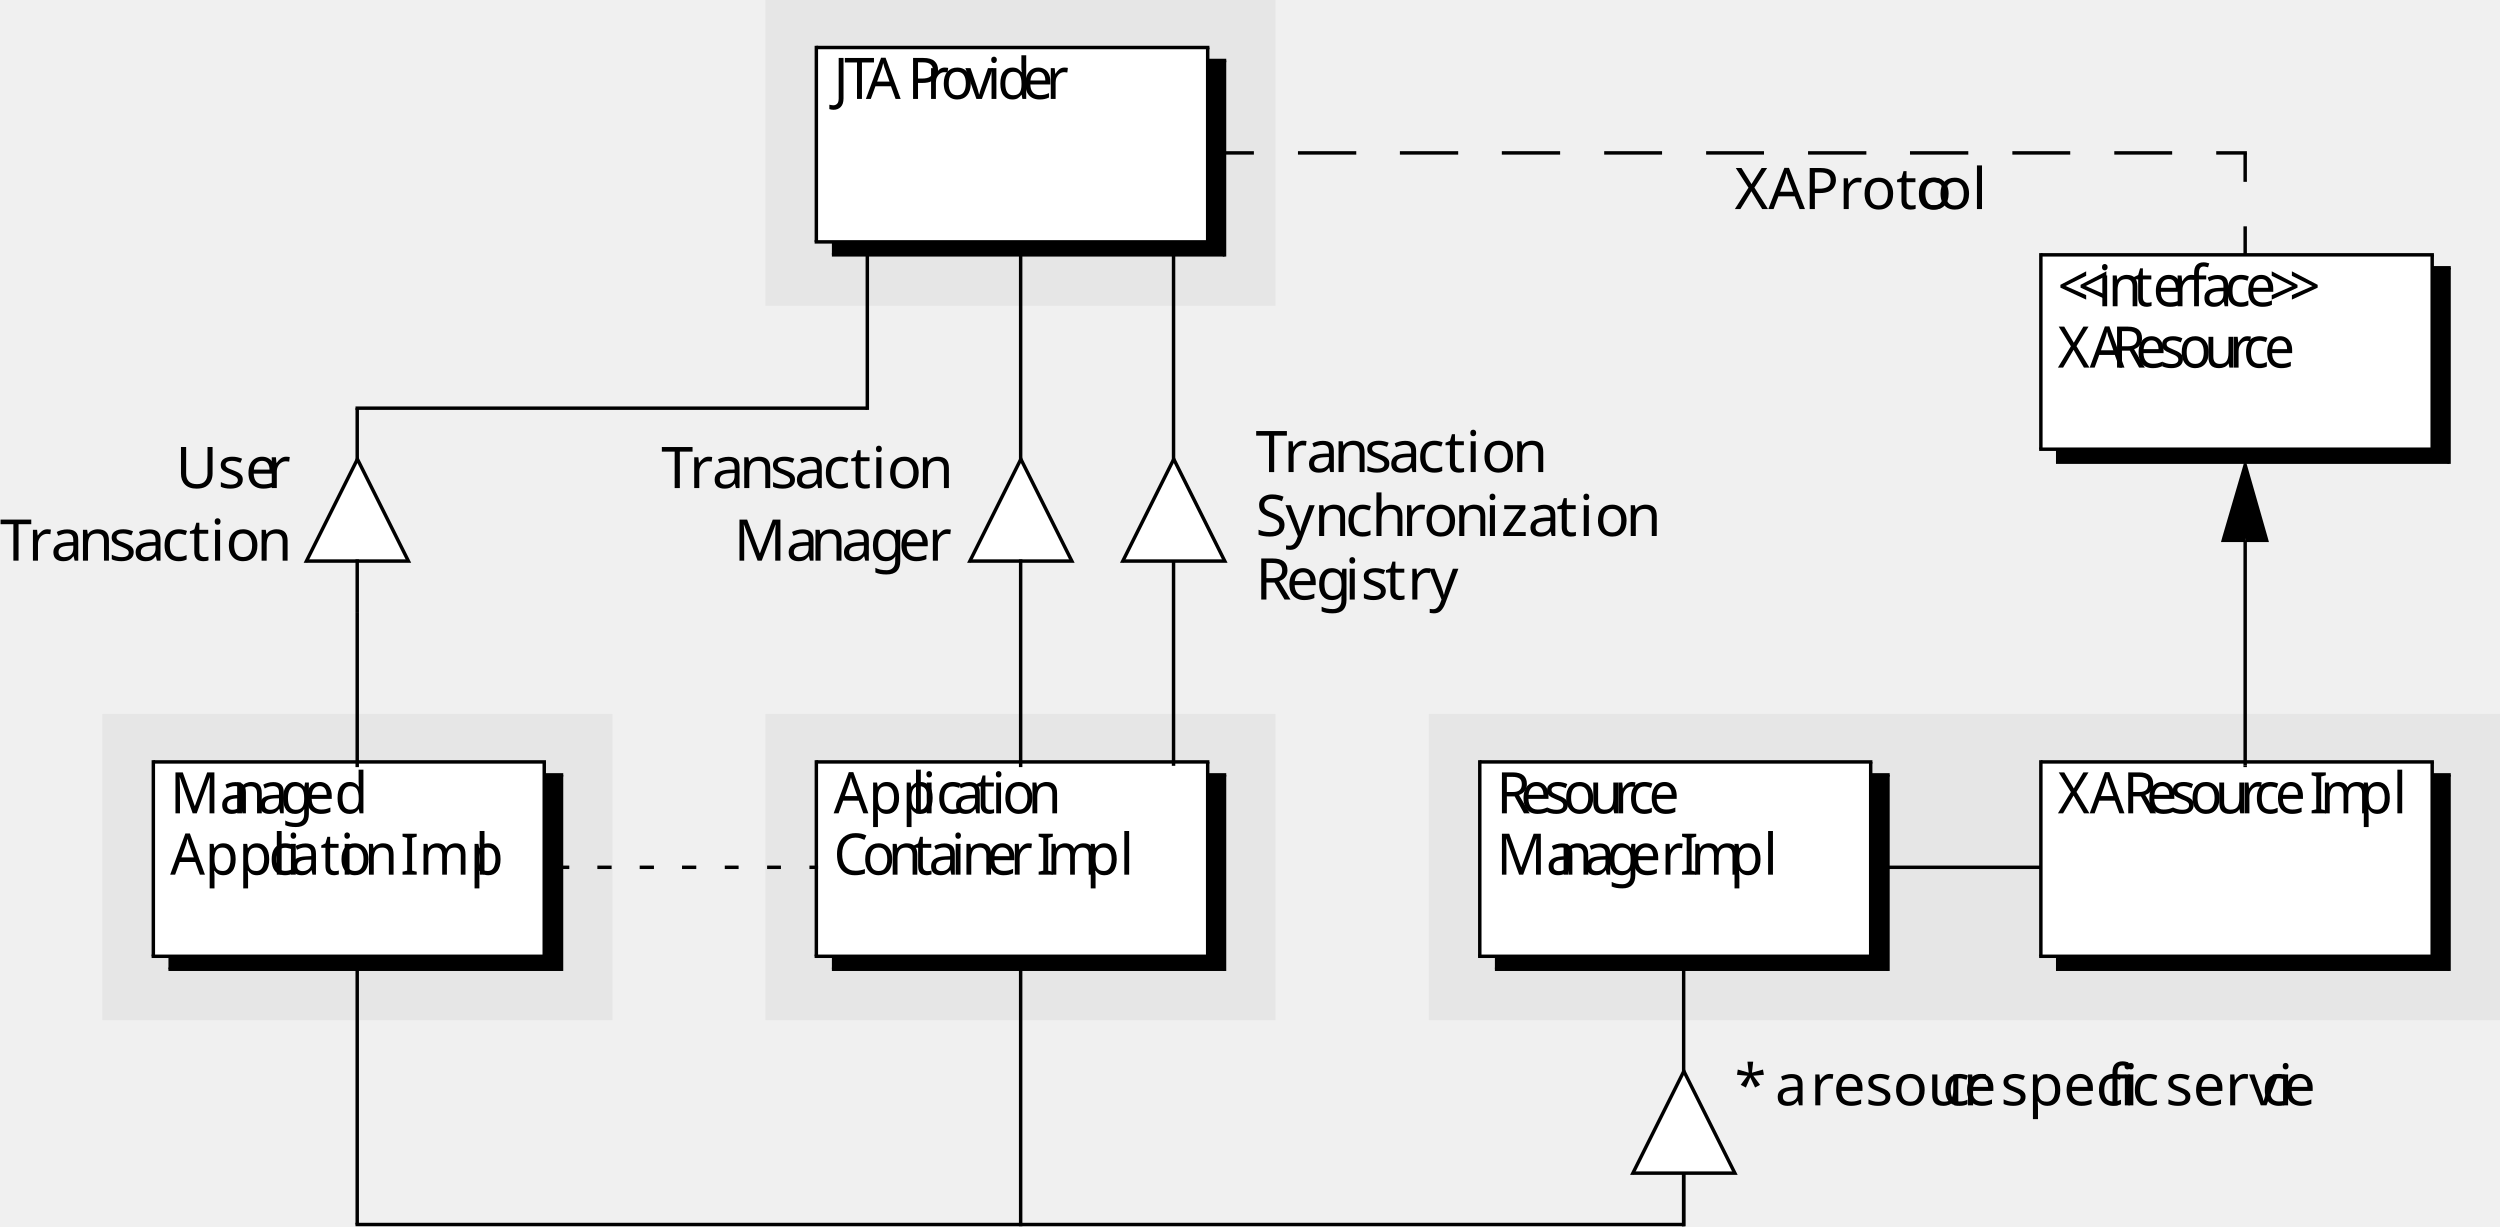
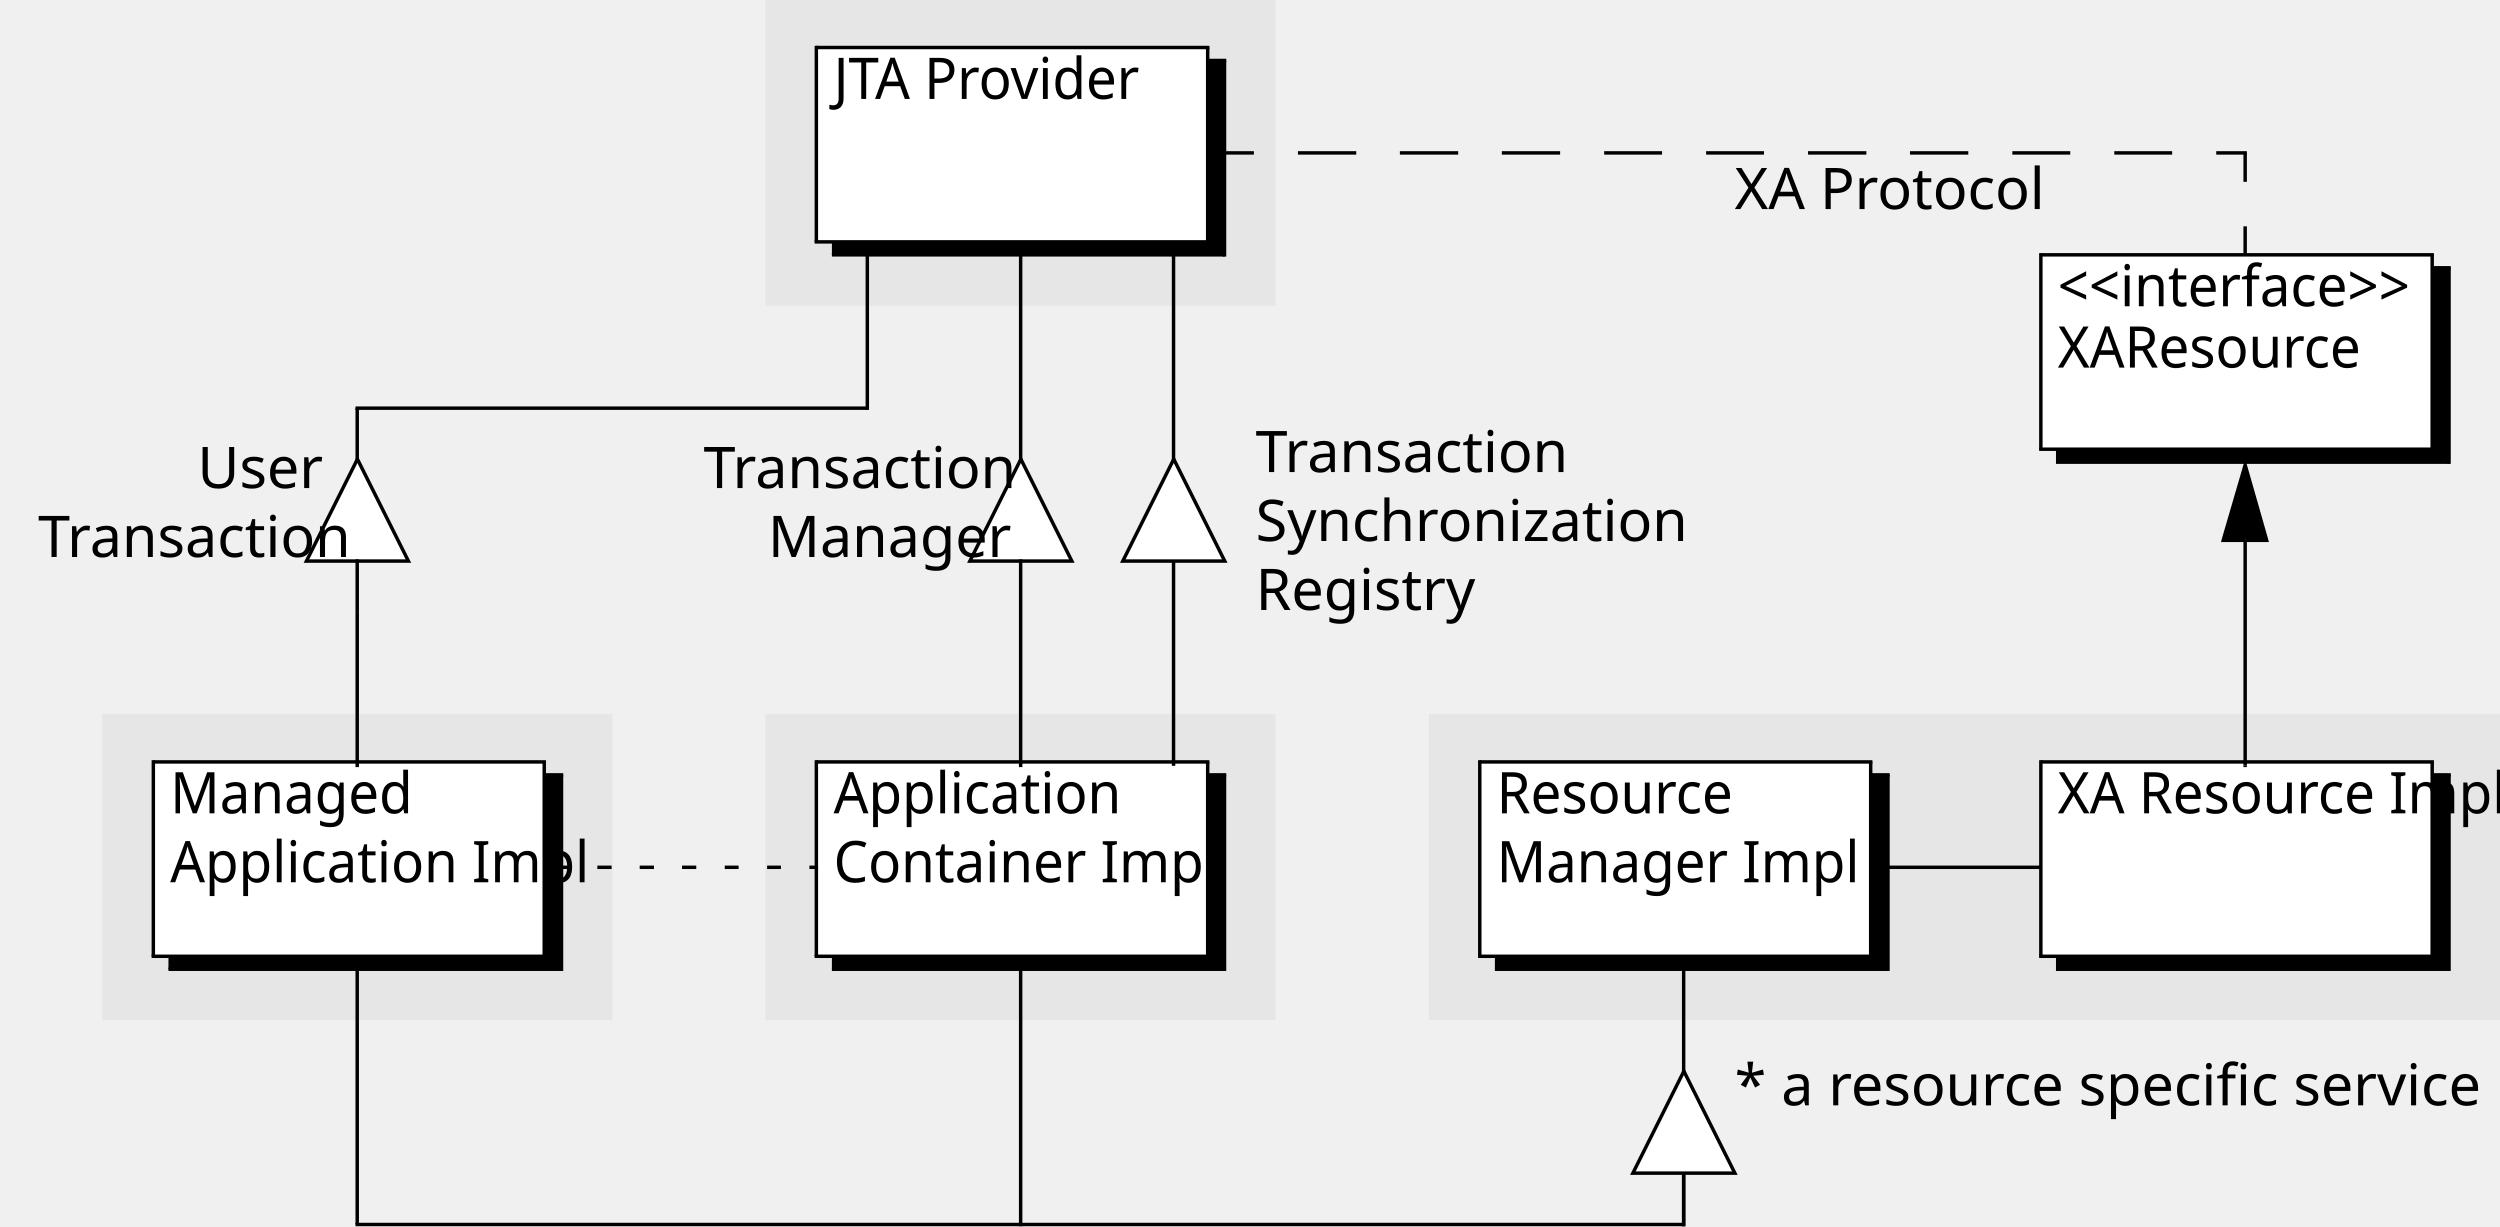
- <svg xmlns="http://www.w3.org/2000/svg" version="1.1" id="Layer_1" x="0px" y="0px" width="347.28px" height="170.34px" viewBox="0 0 347.28 170.34" style="enable-background:new 0 0 347.28 170.34;" xml:space="preserve">
-   <rect x="106.321" style="fill:#E6E6E6;" width="70.86" height="42.48" />
+ <svg xmlns="http://www.w3.org/2000/svg" version="1.1" id="Layer_1" x="0px" y="0px" width="347.281px" height="170.34px" viewBox="0 0 347.281 170.34" enable-background="new 0 0 347.281 170.34" xml:space="preserve">
+   <rect x="106.321" fill="#E6E6E6" width="70.86" height="42.48" />
  <rect x="115.801" y="8.4" width="54.3" height="27" />
  <rect x="115.801" y="8.16" width="54.54" height="0.48" />
  <rect x="169.86" y="8.4" width="0.48" height="27.24" />
  <rect x="115.561" y="35.16" width="54.54" height="0.48" />
  <rect x="115.561" y="8.16" width="0.48" height="27.24" />
-   <rect x="113.4" y="6.6" style="fill:#FFFFFF;" width="54.36" height="27" />
+   <rect x="113.4" y="6.6" fill="#FFFFFF" width="54.36" height="27" />
  <rect x="113.4" y="6.36" width="54.601" height="0.48" />
  <rect x="167.521" y="6.6" width="0.48" height="27.24" />
  <rect x="113.161" y="33.36" width="54.6" height="0.48" />
  <rect x="113.161" y="6.36" width="0.48" height="27.24" />
-   <text transform="matrix(1 0 0 1.0522 115.8008 13.7402)">
-     <tspan x="0" y="0" style="font-family:'ProductusOSGiBookc'; font-size:7.584;">J</tspan>
-     <tspan x="1.479" y="0" style="font-family:'ProductusOSGiBookc'; font-size:7.584;">T</tspan>
-     <tspan x="4.482" y="0" style="font-family:'ProductusOSGiBookc'; font-size:7.584;">A</tspan>
-     <tspan x="8.327" y="0" style="font-family:'ProductusOSGiBookc'; font-size:7.584;"> P</tspan>
-     <tspan x="12.893" y="0" style="font-family:'ProductusOSGiBookc'; font-size:7.584;">r</tspan>
-     <tspan x="14.88" y="0" style="font-family:'ProductusOSGiBookc'; font-size:7.584;">o</tspan>
-     <tspan x="18.3" y="0" style="font-family:'ProductusOSGiBookc'; font-size:7.584;">v</tspan>
-     <tspan x="21.296" y="0" style="font-family:'ProductusOSGiBookc'; font-size:7.584;">i</tspan>
-     <tspan x="22.737" y="0" style="font-family:'ProductusOSGiBookc'; font-size:7.584;">d</tspan>
-     <tspan x="26.218" y="0" style="font-family:'ProductusOSGiBookc'; font-size:7.584;">e</tspan>
-     <tspan x="29.524" y="0" style="font-family:'ProductusOSGiBookc'; font-size:7.584;">r</tspan>
-   </text>
-   <rect x="14.221" y="99.18" style="fill:#E6E6E6;" width="70.86" height="42.54" />
-   <rect x="23.641" y="107.64" width="54.36" height="27" />
-   <rect x="23.641" y="107.4" width="54.6" height="0.48" />
-   <rect x="77.761" y="107.64" width="0.48" height="27.24" />
-   <rect x="23.4" y="134.4" width="54.6" height="0.48" />
+   <text transform="matrix(0.9504 0 0 1 115.8008 13.7402)" font-family="'ProductusOSGiBookc'" font-size="7.98">JTA Provider</text>
+   <rect x="14.221" y="99.18" fill="#E6E6E6" width="70.86" height="42.54" />
+   <rect x="23.641" y="107.641" width="54.36" height="27" />
+   <rect x="23.641" y="107.4" width="54.6" height="0.479" />
+   <rect x="77.761" y="107.641" width="0.48" height="27.239" />
+   <rect x="23.4" y="134.4" width="54.6" height="0.479" />
  <rect x="23.4" y="107.4" width="0.48" height="27.24" />
-   <rect x="21.301" y="105.84" style="fill:#FFFFFF;" width="54.3" height="27" />
+   <rect x="21.301" y="105.84" fill="#FFFFFF" width="54.3" height="27" />
  <rect x="21.301" y="105.6" width="54.54" height="0.48" />
  <rect x="75.361" y="105.84" width="0.48" height="27.24" />
  <rect x="21.061" y="132.6" width="54.54" height="0.48" />
  <rect x="21.061" y="105.6" width="0.48" height="27.24" />
-   <text transform="matrix(1 0 0 1.0522 23.6406 112.9805)">
-     <tspan x="0" y="0" style="font-family:'ProductusOSGiBookc'; font-size:7.584;">Ma</tspan>
-     <tspan x="8.661" y="0" style="font-family:'ProductusOSGiBookc'; font-size:7.584;">n</tspan>
-     <tspan x="12.134" y="0" style="font-family:'ProductusOSGiBookc'; font-size:7.584;">a</tspan>
-     <tspan x="15.251" y="0" style="font-family:'ProductusOSGiBookc'; font-size:7.584;">g</tspan>
-     <tspan x="18.55" y="0" style="font-family:'ProductusOSGiBookc'; font-size:7.584;">ed </tspan>
+   <text transform="matrix(0.9504 0 0 1 23.6406 112.9805)" enable-background="new    ">
+     <tspan x="0" y="0" font-family="'ProductusOSGiBookc'" font-size="7.98">Managed</tspan>
+     <tspan x="0" y="9.576" font-family="'ProductusOSGiBookc'" font-size="7.98">Application Impl</tspan>
  </text>
-   <text transform="matrix(1 0 0 1.0522 23.6406 121.5005)">
-     <tspan x="0" y="0" style="font-family:'ProductusOSGiBookc'; font-size:7.584;">Appli</tspan>
-     <tspan x="13.674" y="0" style="font-family:'ProductusOSGiBookc'; font-size:7.584;">c</tspan>
-     <tspan x="16.609" y="0" style="font-family:'ProductusOSGiBookc'; font-size:7.584;">ati</tspan>
-     <tspan x="23.374" y="0" style="font-family:'ProductusOSGiBookc'; font-size:7.584;">o</tspan>
-     <tspan x="26.968" y="0" style="font-family:'ProductusOSGiBookc'; font-size:7.584;">n</tspan>
-     <tspan x="30.427" y="0" style="font-family:'ProductusOSGiBookc'; font-size:7.584;"> </tspan>
-     <tspan x="31.981" y="0" style="font-family:'ProductusOSGiBookc'; font-size:7.584;">Imp</tspan>
-     <tspan x="42.349" y="0" style="font-family:'ProductusOSGiBookc'; font-size:7.584;">l</tspan>
-   </text>
-   <rect x="106.321" y="99.18" style="fill:#E6E6E6;" width="70.86" height="42.54" />
-   <rect x="115.801" y="107.64" width="54.3" height="27" />
-   <rect x="115.801" y="107.4" width="54.54" height="0.48" />
-   <rect x="169.86" y="107.64" width="0.48" height="27.24" />
-   <rect x="115.561" y="134.4" width="54.54" height="0.48" />
+   <rect x="106.321" y="99.18" fill="#E6E6E6" width="70.86" height="42.54" />
+   <rect x="115.801" y="107.641" width="54.3" height="27" />
+   <rect x="115.801" y="107.4" width="54.54" height="0.479" />
+   <rect x="169.86" y="107.641" width="0.48" height="27.239" />
+   <rect x="115.561" y="134.4" width="54.54" height="0.479" />
  <rect x="115.561" y="107.4" width="0.48" height="27.24" />
-   <rect x="113.4" y="105.84" style="fill:#FFFFFF;" width="54.36" height="27" />
+   <rect x="113.4" y="105.84" fill="#FFFFFF" width="54.36" height="27" />
  <rect x="113.4" y="105.6" width="54.601" height="0.48" />
  <rect x="167.521" y="105.84" width="0.48" height="27.24" />
  <rect x="113.161" y="132.6" width="54.6" height="0.48" />
  <rect x="113.161" y="105.6" width="0.48" height="27.24" />
-   <text transform="matrix(1 0 0 1.0522 115.8008 112.9805)">
-     <tspan x="0" y="0" style="font-family:'ProductusOSGiBookc'; font-size:7.584;">App</tspan>
-     <tspan x="10.8" y="0" style="font-family:'ProductusOSGiBookc'; font-size:7.584;">l</tspan>
-     <tspan x="12.293" y="0" style="font-family:'ProductusOSGiBookc'; font-size:7.584;">ic</tspan>
-     <tspan x="16.662" y="0" style="font-family:'ProductusOSGiBookc'; font-size:7.584;">a</tspan>
-     <tspan x="19.726" y="0" style="font-family:'ProductusOSGiBookc'; font-size:7.584;">t</tspan>
-     <tspan x="21.94" y="0" style="font-family:'ProductusOSGiBookc'; font-size:7.584;">i</tspan>
-     <tspan x="23.434" y="0" style="font-family:'ProductusOSGiBookc'; font-size:7.584;">o</tspan>
-     <tspan x="26.976" y="0" style="font-family:'ProductusOSGiBookc'; font-size:7.584;">n </tspan>
+   <text transform="matrix(0.9504 0 0 1 115.8008 112.9805)" enable-background="new    ">
+     <tspan x="0" y="0" font-family="'ProductusOSGiBookc'" font-size="7.98">Application</tspan>
+     <tspan x="0" y="9.576" font-family="'ProductusOSGiBookc'" font-size="7.98">Container Impl</tspan>
  </text>
-   <text transform="matrix(1 0 0 1.0522 115.8008 121.5005)">
-     <tspan x="0" y="0" style="font-family:'ProductusOSGiBookc'; font-size:7.584;">C</tspan>
-     <tspan x="3.966" y="0" style="font-family:'ProductusOSGiBookc'; font-size:7.584;">o</tspan>
-     <tspan x="7.561" y="0" style="font-family:'ProductusOSGiBookc'; font-size:7.584;">n</tspan>
-     <tspan x="11.035" y="0" style="font-family:'ProductusOSGiBookc'; font-size:7.584;">t</tspan>
-     <tspan x="13.196" y="0" style="font-family:'ProductusOSGiBookc'; font-size:7.584;">a</tspan>
-     <tspan x="16.313" y="0" style="font-family:'ProductusOSGiBookc'; font-size:7.584;">i</tspan>
-     <tspan x="17.807" y="0" style="font-family:'ProductusOSGiBookc'; font-size:7.584;">n</tspan>
-     <tspan x="21.228" y="0" style="font-family:'ProductusOSGiBookc'; font-size:7.584;">e</tspan>
-     <tspan x="24.526" y="0" style="font-family:'ProductusOSGiBookc'; font-size:7.584;">r</tspan>
-     <tspan x="26.681" y="0" style="font-family:'ProductusOSGiBookc'; font-size:7.584;"> </tspan>
-     <tspan x="28.182" y="0" style="font-family:'ProductusOSGiBookc'; font-size:7.584;">I</tspan>
-     <tspan x="29.623" y="0" style="font-family:'ProductusOSGiBookc'; font-size:7.584;">m</tspan>
-     <tspan x="35.076" y="0" style="font-family:'ProductusOSGiBookc'; font-size:7.584;">pl</tspan>
-   </text>
-   <rect x="198.48" y="99.18" style="fill:#E6E6E6;" width="148.8" height="42.54" />
-   <rect x="207.9" y="107.64" width="54.36" height="27" />
-   <rect x="207.9" y="107.4" width="54.601" height="0.48" />
-   <rect x="262.021" y="107.64" width="0.48" height="27.24" />
-   <rect x="207.66" y="134.4" width="54.601" height="0.48" />
+   <rect x="198.48" y="99.18" fill="#E6E6E6" width="148.801" height="42.54" />
+   <rect x="207.9" y="107.641" width="54.359" height="27" />
+   <rect x="207.9" y="107.4" width="54.602" height="0.479" />
+   <rect x="262.021" y="107.641" width="0.48" height="27.239" />
+   <rect x="207.66" y="134.4" width="54.602" height="0.479" />
  <rect x="207.66" y="107.4" width="0.48" height="27.24" />
-   <rect x="205.561" y="105.84" style="fill:#FFFFFF;" width="54.3" height="27" />
+   <rect x="205.561" y="105.84" fill="#FFFFFF" width="54.3" height="27" />
  <rect x="205.561" y="105.6" width="54.54" height="0.48" />
  <rect x="259.621" y="105.84" width="0.479" height="27.24" />
  <rect x="205.32" y="132.6" width="54.54" height="0.48" />
  <rect x="205.32" y="105.6" width="0.48" height="27.24" />
-   <text transform="matrix(1 0 0 1.0522 207.9004 112.9805)">
-     <tspan x="0" y="0" style="font-family:'ProductusOSGiBookc'; font-size:7.584;">R</tspan>
-     <tspan x="3.314" y="0" style="font-family:'ProductusOSGiBookc'; font-size:7.584;">e</tspan>
-     <tspan x="6.613" y="0" style="font-family:'ProductusOSGiBookc'; font-size:7.584;">s</tspan>
-     <tspan x="9.237" y="0" style="font-family:'ProductusOSGiBookc'; font-size:7.584;">o</tspan>
-     <tspan x="12.832" y="0" style="font-family:'ProductusOSGiBookc'; font-size:7.584;">u</tspan>
-     <tspan x="16.26" y="0" style="font-family:'ProductusOSGiBookc'; font-size:7.584;">r</tspan>
-     <tspan x="18.247" y="0" style="font-family:'ProductusOSGiBookc'; font-size:7.584;">c</tspan>
-     <tspan x="21.121" y="0" style="font-family:'ProductusOSGiBookc'; font-size:7.584;">e </tspan>
+   <text transform="matrix(0.9504 0 0 1 207.8999 112.9805)" enable-background="new    ">
+     <tspan x="0" y="0" font-family="'ProductusOSGiBookc'" font-size="7.98">Resource</tspan>
+     <tspan x="0" y="9.576" font-family="'ProductusOSGiBookc'" font-size="7.98">Manager Impl</tspan>
  </text>
-   <text transform="matrix(1 0 0 1.0522 207.9004 121.5005)">
-     <tspan x="0" y="0" style="font-family:'ProductusOSGiBookc'; font-size:7.584;">Ma</tspan>
-     <tspan x="8.661" y="0" style="font-family:'ProductusOSGiBookc'; font-size:7.584;">n</tspan>
-     <tspan x="12.135" y="0" style="font-family:'ProductusOSGiBookc'; font-size:7.584;">a</tspan>
-     <tspan x="15.251" y="0" style="font-family:'ProductusOSGiBookc'; font-size:7.584;">g</tspan>
-     <tspan x="18.551" y="0" style="font-family:'ProductusOSGiBookc'; font-size:7.584;">er</tspan>
-     <tspan x="23.958" y="0" style="font-family:'ProductusOSGiBookc'; font-size:7.584;"> </tspan>
-     <tspan x="25.459" y="0" style="font-family:'ProductusOSGiBookc'; font-size:7.584;">I</tspan>
-     <tspan x="26.953" y="0" style="font-family:'ProductusOSGiBookc'; font-size:7.584;">m</tspan>
-     <tspan x="32.406" y="0" style="font-family:'ProductusOSGiBookc'; font-size:7.584;">pl</tspan>
-   </text>
-   <polyline style="fill-rule:evenodd;clip-rule:evenodd;fill:#FFFFFF;" points="56.701,77.94 49.621,63.78 42.541,77.94 " />
+   <polyline fill="#FFFFFF" points="56.701,77.94 49.621,63.78 42.541,77.94 " />
  <polyline points="56.521,78.06 49.44,63.9 49.44,63.66 49.861,63.9 42.781,78.06 42.541,78.18 42.181,78.18 49.44,63.66   49.681,63.24 49.861,63.66 56.94,77.82 " />
  <polyline points="42.541,77.7 56.701,77.7 56.94,77.82 57.121,78.18 42.541,78.18 " />
-   <polyline style="fill-rule:evenodd;clip-rule:evenodd;fill:#FFFFFF;" points="148.86,77.94 141.781,63.78 134.701,77.94 " />
+   <polyline fill="#FFFFFF" points="148.86,77.94 141.781,63.78 134.701,77.94 " />
  <polyline points="148.681,78.06 141.601,63.9 141.601,63.66 142.021,63.9 134.94,78.06 134.701,78.18 134.341,78.18 141.601,63.66   141.841,63.24 142.021,63.66 149.101,77.82 " />
  <polyline points="134.701,77.7 148.86,77.7 149.101,77.82 149.28,78.18 134.701,78.18 " />
  <rect x="141.541" y="35.16" width="0.48" height="28.86" />
  <rect x="120.241" y="35.16" width="0.48" height="21.78" />
  <rect x="49.381" y="56.46" width="71.1" height="0.48" />
  <rect x="49.381" y="56.7" width="0.48" height="7.32" />
  <rect x="49.381" y="77.7" width="0.48" height="0.24" />
  <rect x="49.381" y="77.94" width="0.48" height="7.08" />
  <rect x="49.381" y="85.021" width="0.48" height="21.54" />
  <rect x="141.541" y="77.7" width="0.48" height="28.86" />
-   <text transform="matrix(1 0 0 1 24.4204 67.8003)">
-     <tspan x="0" y="0" style="font-family:'ProductusSemibold'; font-size:7.98;">Use</tspan>
-     <tspan x="12.656" y="0" style="font-family:'ProductusSemibold'; font-size:7.98;">r</tspan>
+   <text transform="matrix(1 0 0 1 27.4238 67.8008)" enable-background="new    ">
+     <tspan x="0" y="0" font-family="'ProductusSemibold'" font-size="7.98">User</tspan>
+     <tspan x="-22.128" y="9.576" font-family="'ProductusSemibold'" font-size="7.98">Transaction</tspan>
  </text>
-   <text transform="matrix(1 0 0 1 0 77.8804)">
-     <tspan x="0" y="0" style="font-family:'ProductusSemibold'; font-size:7.98;">T</tspan>
-     <tspan x="3.902" y="0" style="font-family:'ProductusSemibold'; font-size:7.98;">ra</tspan>
-     <tspan x="10.853" y="0" style="font-family:'ProductusSemibold'; font-size:7.98;">n</tspan>
-     <tspan x="15.106" y="0" style="font-family:'ProductusSemibold'; font-size:7.98;">s</tspan>
-     <tspan x="18.465" y="0" style="font-family:'ProductusSemibold'; font-size:7.98;">a</tspan>
-     <tspan x="22.423" y="0" style="font-family:'ProductusSemibold'; font-size:7.98;">ct</tspan>
-     <tspan x="29.198" y="0" style="font-family:'ProductusSemibold'; font-size:7.98;">i</tspan>
-     <tspan x="31.353" y="0" style="font-family:'ProductusSemibold'; font-size:7.98;">o</tspan>
-     <tspan x="35.669" y="0" style="font-family:'ProductusSemibold'; font-size:7.98;">n</tspan>
+   <text transform="matrix(1 0 0 1 97.7358 67.8008)" enable-background="new    ">
+     <tspan x="0" y="0" font-family="'ProductusSemibold'" font-size="7.98">Transaction</tspan>
+     <tspan x="8.929" y="9.576" font-family="'ProductusSemibold'" font-size="7.98">Manager</tspan>
  </text>
-   <text transform="matrix(1 0 0 1 91.8604 67.8003)">
-     <tspan x="0" y="0" style="font-family:'ProductusSemibold'; font-size:7.98;">T</tspan>
-     <tspan x="3.902" y="0" style="font-family:'ProductusSemibold'; font-size:7.98;">ra</tspan>
-     <tspan x="10.853" y="0" style="font-family:'ProductusSemibold'; font-size:7.98;">n</tspan>
-     <tspan x="15.106" y="0" style="font-family:'ProductusSemibold'; font-size:7.98;">s</tspan>
-     <tspan x="18.465" y="0" style="font-family:'ProductusSemibold'; font-size:7.98;">a</tspan>
-     <tspan x="22.423" y="0" style="font-family:'ProductusSemibold'; font-size:7.98;">ct</tspan>
-     <tspan x="29.198" y="0" style="font-family:'ProductusSemibold'; font-size:7.98;">i</tspan>
-     <tspan x="31.353" y="0" style="font-family:'ProductusSemibold'; font-size:7.98;">o</tspan>
-     <tspan x="35.669" y="0" style="font-family:'ProductusSemibold'; font-size:7.98;">n</tspan>
-   </text>
-   <text transform="matrix(1 0 0 1 101.9409 77.8804)">
-     <tspan x="0" y="0" style="font-family:'ProductusSemibold'; font-size:7.98;">Ma</tspan>
-     <tspan x="10.669" y="0" style="font-family:'ProductusSemibold'; font-size:7.98;">n</tspan>
-     <tspan x="14.922" y="0" style="font-family:'ProductusSemibold'; font-size:7.98;">a</tspan>
-     <tspan x="18.88" y="0" style="font-family:'ProductusSemibold'; font-size:7.98;">g</tspan>
-     <tspan x="22.838" y="0" style="font-family:'ProductusSemibold'; font-size:7.98;">e</tspan>
-     <tspan x="26.972" y="0" style="font-family:'ProductusSemibold'; font-size:7.98;">r</tspan>
-   </text>
-   <text transform="matrix(1 0 0 1 240.9609 29.0405)">
-     <tspan x="0" y="0" style="font-family:'ProductusBook'; font-size:7.98;">XA</tspan>
-     <tspan x="8.036" y="0" style="font-family:'ProductusBook'; font-size:7.98;"> </tspan>
-     <tspan x="9.647" y="0" style="font-family:'ProductusBook'; font-size:7.98;">Proto</tspan>
-     <tspan x="25.16" y="0" style="font-family:'ProductusBook'; font-size:7.98;">c</tspan>
-     <tspan x="28.161" y="0" style="font-family:'ProductusBook'; font-size:7.98;">ol</tspan>
-   </text>
-   <rect x="233.641" y="134.4" width="0.48" height="35.939" />
-   <rect x="233.641" y="156.96" width="0.48" height="13.38" />
-   <rect x="49.381" y="169.86" width="184.5" height="0.479" />
-   <rect x="49.381" y="134.4" width="0.48" height="35.7" />
-   <rect x="262.021" y="120.24" width="35.88" height="0.48" />
-   <rect x="112.44" y="120.24" width="1.2" height="0.48" />
-   <rect x="106.561" y="120.24" width="1.92" height="0.48" />
-   <rect x="100.681" y="120.24" width="1.92" height="0.48" />
-   <rect x="94.741" y="120.24" width="1.98" height="0.48" />
-   <rect x="88.861" y="120.24" width="1.98" height="0.48" />
-   <rect x="82.98" y="120.24" width="1.98" height="0.48" />
-   <rect x="77.821" y="120.24" width="1.26" height="0.48" />
+   <text transform="matrix(1 0 0 1 240.9604 29.041)" font-family="'ProductusBook'" font-size="7.98">XA Protocol</text>
+   <rect x="233.641" y="134.4" width="0.479" height="35.938" />
+   <rect x="233.641" y="156.96" width="0.479" height="13.38" />
+   <rect x="49.381" y="169.859" width="184.5" height="0.479" />
+   <rect x="49.381" y="134.4" width="0.48" height="35.699" />
+   <rect x="262.021" y="120.24" width="35.88" height="0.479" />
+   <rect x="112.44" y="120.24" width="1.2" height="0.479" />
+   <rect x="106.561" y="120.24" width="1.92" height="0.479" />
+   <rect x="100.681" y="120.24" width="1.92" height="0.479" />
+   <rect x="94.741" y="120.24" width="1.98" height="0.479" />
+   <rect x="88.861" y="120.24" width="1.98" height="0.479" />
+   <rect x="82.98" y="120.24" width="1.98" height="0.479" />
+   <rect x="77.821" y="120.24" width="1.26" height="0.479" />
  <rect x="162.78" y="35.16" width="0.48" height="71.22" />
-   <polyline style="fill-rule:evenodd;clip-rule:evenodd;fill:#FFFFFF;" points="170.101,77.94 163.021,63.78 155.94,77.94 " />
+   <polyline fill="#FFFFFF" points="170.101,77.94 163.021,63.78 155.94,77.94 " />
  <polyline points="169.921,78.06 162.841,63.9 162.841,63.66 163.261,63.9 156.181,78.06 155.94,78.18 155.581,78.18 162.841,63.66   163.081,63.24 163.261,63.66 170.341,77.82 " />
  <polyline points="155.94,77.7 170.101,77.7 170.341,77.82 170.521,78.18 155.94,78.18 " />
-   <text transform="matrix(1 0 0 1 174.4209 65.5801)">
-     <tspan x="0" y="0" style="font-family:'ProductusSemibold'; font-size:7.98;">T</tspan>
-     <tspan x="3.902" y="0" style="font-family:'ProductusSemibold'; font-size:7.98;">ra</tspan>
-     <tspan x="10.853" y="0" style="font-family:'ProductusSemibold'; font-size:7.98;">n</tspan>
-     <tspan x="15.105" y="0" style="font-family:'ProductusSemibold'; font-size:7.98;">s</tspan>
-     <tspan x="18.465" y="0" style="font-family:'ProductusSemibold'; font-size:7.98;">a</tspan>
-     <tspan x="22.423" y="0" style="font-family:'ProductusSemibold'; font-size:7.98;">ct</tspan>
-     <tspan x="29.198" y="0" style="font-family:'ProductusSemibold'; font-size:7.98;">i</tspan>
-     <tspan x="31.353" y="0" style="font-family:'ProductusSemibold'; font-size:7.98;">o</tspan>
-     <tspan x="35.67" y="0" style="font-family:'ProductusSemibold'; font-size:7.98;">n</tspan>
-   </text>
-   <text transform="matrix(1 0 0 1 174.4209 74.4604)">
-     <tspan x="0" y="0" style="font-family:'ProductusSemibold'; font-size:7.98;">S</tspan>
-     <tspan x="4.134" y="0" style="font-family:'ProductusSemibold'; font-size:7.98;">y</tspan>
-     <tspan x="8.147" y="0" style="font-family:'ProductusSemibold'; font-size:7.98;">n</tspan>
-     <tspan x="12.456" y="0" style="font-family:'ProductusSemibold'; font-size:7.98;">c</tspan>
-     <tspan x="16.111" y="0" style="font-family:'ProductusSemibold'; font-size:7.98;">h</tspan>
-     <tspan x="20.364" y="0" style="font-family:'ProductusSemibold'; font-size:7.98;">r</tspan>
-     <tspan x="23.301" y="0" style="font-family:'ProductusSemibold'; font-size:7.98;">o</tspan>
-     <tspan x="27.618" y="0" style="font-family:'ProductusSemibold'; font-size:7.98;">n</tspan>
-     <tspan x="31.871" y="0" style="font-family:'ProductusSemibold'; font-size:7.98;">i</tspan>
-     <tspan x="34.082" y="0" style="font-family:'ProductusSemibold'; font-size:7.98;">z</tspan>
-     <tspan x="37.8" y="0" style="font-family:'ProductusSemibold'; font-size:7.98;">a</tspan>
-     <tspan x="41.79" y="0" style="font-family:'ProductusSemibold'; font-size:7.98;">t</tspan>
-     <tspan x="44.91" y="0" style="font-family:'ProductusSemibold'; font-size:7.98;">i</tspan>
-     <tspan x="47.12" y="0" style="font-family:'ProductusSemibold'; font-size:7.98;">o</tspan>
-     <tspan x="51.438" y="0" style="font-family:'ProductusSemibold'; font-size:7.98;">n</tspan>
-   </text>
-   <text transform="matrix(1 0 0 1 174.4209 83.2808)">
-     <tspan x="0" y="0" style="font-family:'ProductusSemibold'; font-size:7.98;">R</tspan>
-     <tspan x="4.253" y="0" style="font-family:'ProductusSemibold'; font-size:7.98;">e</tspan>
-     <tspan x="8.387" y="0" style="font-family:'ProductusSemibold'; font-size:7.98;">g</tspan>
-     <tspan x="12.4" y="0" style="font-family:'ProductusSemibold'; font-size:7.98;">i</tspan>
-     <tspan x="14.619" y="0" style="font-family:'ProductusSemibold'; font-size:7.98;">s</tspan>
-     <tspan x="17.979" y="0" style="font-family:'ProductusSemibold'; font-size:7.98;">t</tspan>
-     <tspan x="21.099" y="0" style="font-family:'ProductusSemibold'; font-size:7.98;">r</tspan>
-     <tspan x="24.091" y="0" style="font-family:'ProductusSemibold'; font-size:7.98;">y</tspan>
+   <text transform="matrix(1 0 0 1 174.4214 65.5801)" enable-background="new    ">
+     <tspan x="0" y="0" font-family="'ProductusSemibold'" font-size="7.98">Transaction</tspan>
+     <tspan x="0" y="9.576" font-family="'ProductusSemibold'" font-size="7.98">Synchronization</tspan>
+     <tspan x="0" y="19.152" font-family="'ProductusSemibold'" font-size="7.98">Registry</tspan>
  </text>
  <rect x="169.98" y="21" width="4.2" height="0.48" />
-   <rect x="180.301" y="21" width="8.1" height="0.48" />
-   <rect x="194.461" y="21" width="8.1" height="0.48" />
-   <rect x="208.621" y="21" width="8.1" height="0.48" />
-   <rect x="222.841" y="21" width="8.04" height="0.48" />
-   <rect x="237.001" y="21" width="8.04" height="0.48" />
-   <rect x="251.16" y="21" width="8.101" height="0.48" />
-   <rect x="265.32" y="21" width="8.101" height="0.48" />
-   <rect x="279.541" y="21" width="8.04" height="0.48" />
-   <rect x="293.7" y="21" width="8.04" height="0.48" />
-   <rect x="307.86" y="21" width="4.261" height="0.48" />
-   <rect x="311.641" y="21.24" width="0.48" height="4.02" />
-   <rect x="311.641" y="31.44" width="0.48" height="4.2" />
-   <rect x="141.541" y="134.4" width="0.48" height="35.939" />
-   <polyline style="fill-rule:evenodd;clip-rule:evenodd;fill:#FFFFFF;" points="240.961,162.96 233.881,148.8 226.801,162.96 " />
-   <polyline points="240.78,163.08 233.7,148.92 233.7,148.68 234.121,148.92 227.041,163.08 226.801,163.2 226.44,163.2 233.7,148.68   233.94,148.26 234.121,148.68 241.2,162.84 " />
-   <polyline points="226.801,162.721 240.961,162.721 241.2,162.84 241.381,163.2 226.801,163.2 " />
-   <text transform="matrix(1 0 0 1 240.9609 153.54)">
-     <tspan x="0" y="0" style="font-family:'ProductusBook'; font-size:7.98;">*</tspan>
-     <tspan x="4.046" y="0" style="font-family:'ProductusBook'; font-size:7.98;"> </tspan>
-     <tspan x="5.609" y="0" style="font-family:'ProductusBook'; font-size:7.98;">a</tspan>
-     <tspan x="8.97" y="0" style="font-family:'ProductusBook'; font-size:7.98;"> </tspan>
-     <tspan x="10.533" y="0" style="font-family:'ProductusBook'; font-size:7.98;">resour</tspan>
-     <tspan x="28.848" y="0" style="font-family:'ProductusBook'; font-size:7.98;">c</tspan>
-     <tspan x="31.848" y="0" style="font-family:'ProductusBook'; font-size:7.98;">e</tspan>
-     <tspan x="35.383" y="0" style="font-family:'ProductusBook'; font-size:7.98;"> </tspan>
-     <tspan x="36.947" y="0" style="font-family:'ProductusBook'; font-size:7.98;">speci</tspan>
-     <tspan x="51.614" y="0" style="font-family:'ProductusBook'; font-size:7.98;">f</tspan>
-     <tspan x="53.537" y="0" style="font-family:'ProductusBook'; font-size:7.98;">i</tspan>
-     <tspan x="55.157" y="0" style="font-family:'ProductusBook'; font-size:7.98;">c</tspan>
-     <tspan x="58.221" y="0" style="font-family:'ProductusBook'; font-size:7.98;"> </tspan>
-     <tspan x="59.841" y="0" style="font-family:'ProductusBook'; font-size:7.98;">servi</tspan>
-     <tspan x="73.207" y="0" style="font-family:'ProductusBook'; font-size:7.98;">c</tspan>
-     <tspan x="76.208" y="0" style="font-family:'ProductusBook'; font-size:7.98;">e</tspan>
-   </text>
+   <rect x="180.3" y="21" width="8.101" height="0.48" />
+   <rect x="194.46" y="21" width="8.101" height="0.48" />
+   <rect x="208.621" y="21" width="8.101" height="0.48" />
+   <rect x="222.841" y="21" width="8.039" height="0.48" />
+   <rect x="237.001" y="21" width="8.039" height="0.48" />
+   <rect x="251.16" y="21" width="8.102" height="0.48" />
+   <rect x="265.32" y="21" width="8.102" height="0.48" />
+   <rect x="279.541" y="21" width="8.041" height="0.48" />
+   <rect x="293.701" y="21" width="8.039" height="0.48" />
+   <rect x="307.861" y="21" width="4.26" height="0.48" />
+   <rect x="311.64" y="21.24" width="0.48" height="4.02" />
+   <rect x="311.64" y="31.44" width="0.48" height="4.2" />
+   <rect x="141.541" y="134.4" width="0.48" height="35.938" />
+   <polyline fill="#FFFFFF" points="240.96,162.96 233.88,148.8 226.8,162.96 " />
+   <polyline points="240.78,163.08 233.701,148.92 233.701,148.68 234.121,148.92 227.041,163.08 226.8,163.2 226.44,163.2   233.701,148.68 233.94,148.26 234.121,148.68 241.201,162.84 " />
+   <polyline points="226.8,162.721 240.96,162.721 241.201,162.84 241.38,163.2 226.8,163.2 " />
+   <text transform="matrix(1 0 0 1 240.9604 153.54)" font-family="'ProductusBook'" font-size="7.98">* a resource specific service</text>
  <rect x="285.841" y="37.2" width="54.359" height="27" />
  <rect x="285.841" y="36.96" width="54.6" height="0.48" />
-   <rect x="339.961" y="37.2" width="0.479" height="27.24" />
+   <rect x="339.96" y="37.2" width="0.48" height="27.24" />
  <rect x="285.601" y="63.96" width="54.6" height="0.48" />
  <rect x="285.601" y="36.96" width="0.48" height="27.24" />
-   <rect x="283.501" y="35.4" style="fill:#FFFFFF;" width="54.359" height="27" />
+   <rect x="283.501" y="35.4" fill="#FFFFFF" width="54.359" height="27" />
  <rect x="283.501" y="35.16" width="54.6" height="0.48" />
  <rect x="337.621" y="35.4" width="0.479" height="27.24" />
  <rect x="283.261" y="62.16" width="54.6" height="0.48" />
  <rect x="283.261" y="35.16" width="0.479" height="27.24" />
-   <text transform="matrix(1 0 0 1.0522 285.8408 42.54)">
-     <tspan x="0" y="0" style="font-family:'ProductusOSGiBookc'; font-size:7.584;">&lt;</tspan>
-     <tspan x="2.799" y="0" style="font-family:'ProductusOSGiBookc'; font-size:7.584;">&lt;</tspan>
-     <tspan x="5.559" y="0" style="font-family:'ProductusOSGiBookc'; font-size:7.584;">i</tspan>
-     <tspan x="7" y="0" style="font-family:'ProductusOSGiBookc'; font-size:7.584;">n</tspan>
-     <tspan x="10.474" y="0" style="font-family:'ProductusOSGiBookc'; font-size:7.584;">te</tspan>
-     <tspan x="16.018" y="0" style="font-family:'ProductusOSGiBookc'; font-size:7.584;">r</tspan>
-     <tspan x="18.118" y="0" style="font-family:'ProductusOSGiBookc'; font-size:7.584;">f</tspan>
-     <tspan x="20.037" y="0" style="font-family:'ProductusOSGiBookc'; font-size:7.584;">a</tspan>
-     <tspan x="23.169" y="0" style="font-family:'ProductusOSGiBookc'; font-size:7.584;">c</tspan>
-     <tspan x="26.051" y="0" style="font-family:'ProductusOSGiBookc'; font-size:7.584;">e</tspan>
-     <tspan x="29.357" y="0" style="font-family:'ProductusOSGiBookc'; font-size:7.584;">&gt;</tspan>
-     <tspan x="32.156" y="0" style="font-family:'ProductusOSGiBookc'; font-size:7.584;">&gt;</tspan>
-   </text>
-   <text transform="matrix(1 0 0 1.0522 285.8408 51.0605)">
-     <tspan x="0" y="0" style="font-family:'ProductusOSGiBookc'; font-size:7.584;">XA</tspan>
-     <tspan x="7.508" y="0" style="font-family:'ProductusOSGiBookc'; font-size:7.584;">R</tspan>
-     <tspan x="10.814" y="0" style="font-family:'ProductusOSGiBookc'; font-size:7.584;">e</tspan>
-     <tspan x="14.114" y="0" style="font-family:'ProductusOSGiBookc'; font-size:7.584;">s</tspan>
-     <tspan x="16.806" y="0" style="font-family:'ProductusOSGiBookc'; font-size:7.584;">o</tspan>
-     <tspan x="20.348" y="0" style="font-family:'ProductusOSGiBookc'; font-size:7.584;">u</tspan>
-     <tspan x="23.813" y="0" style="font-family:'ProductusOSGiBookc'; font-size:7.584;">r</tspan>
-     <tspan x="25.74" y="0" style="font-family:'ProductusOSGiBookc'; font-size:7.584;">c</tspan>
-     <tspan x="28.675" y="0" style="font-family:'ProductusOSGiBookc'; font-size:7.584;">e</tspan>
-   </text>
-   <rect x="285.841" y="107.64" width="54.359" height="27" />
-   <rect x="285.841" y="107.4" width="54.6" height="0.48" />
-   <rect x="339.961" y="107.64" width="0.479" height="27.24" />
-   <rect x="285.601" y="134.4" width="54.6" height="0.48" />
+   <text transform="matrix(0.9504 0 0 1 285.8413 42.54)" font-family="'ProductusOSGiBookc'" font-size="7.98">&lt;&lt;interface&gt;&gt;</text>
+   <text transform="matrix(0.9504 0 0 1 285.8413 51.0605)" font-family="'ProductusOSGiBookc'" font-size="7.98">XAResource</text>
+   <rect x="285.841" y="107.641" width="54.359" height="27" />
+   <rect x="285.841" y="107.4" width="54.6" height="0.479" />
+   <rect x="339.96" y="107.641" width="0.48" height="27.239" />
+   <rect x="285.601" y="134.4" width="54.6" height="0.479" />
  <rect x="285.601" y="107.4" width="0.48" height="27.24" />
-   <rect x="283.501" y="105.84" style="fill:#FFFFFF;" width="54.359" height="27" />
+   <rect x="283.501" y="105.84" fill="#FFFFFF" width="54.359" height="27" />
  <rect x="283.501" y="105.6" width="54.6" height="0.48" />
  <rect x="337.621" y="105.84" width="0.479" height="27.24" />
  <rect x="283.261" y="132.6" width="54.6" height="0.48" />
  <rect x="283.261" y="105.6" width="0.479" height="27.24" />
-   <text transform="matrix(1 0 0 1.0522 285.8408 112.9805)">
-     <tspan x="0" y="0" style="font-family:'ProductusOSGiBookc'; font-size:7.584;">XA</tspan>
-     <tspan x="7.508" y="0" style="font-family:'ProductusOSGiBookc'; font-size:7.584;"> </tspan>
-     <tspan x="9.062" y="0" style="font-family:'ProductusOSGiBookc'; font-size:7.584;">R</tspan>
-     <tspan x="12.309" y="0" style="font-family:'ProductusOSGiBookc'; font-size:7.584;">e</tspan>
-     <tspan x="15.607" y="0" style="font-family:'ProductusOSGiBookc'; font-size:7.584;">s</tspan>
-     <tspan x="18.308" y="0" style="font-family:'ProductusOSGiBookc'; font-size:7.584;">o</tspan>
-     <tspan x="21.85" y="0" style="font-family:'ProductusOSGiBookc'; font-size:7.584;">u</tspan>
-     <tspan x="25.315" y="0" style="font-family:'ProductusOSGiBookc'; font-size:7.584;">r</tspan>
-     <tspan x="27.241" y="0" style="font-family:'ProductusOSGiBookc'; font-size:7.584;">c</tspan>
-     <tspan x="30.177" y="0" style="font-family:'ProductusOSGiBookc'; font-size:7.584;">e</tspan>
-     <tspan x="33.476" y="0" style="font-family:'ProductusOSGiBookc'; font-size:7.584;"> </tspan>
-     <tspan x="34.978" y="0" style="font-family:'ProductusOSGiBookc'; font-size:7.584;">I</tspan>
-     <tspan x="36.472" y="0" style="font-family:'ProductusOSGiBookc'; font-size:7.584;">m</tspan>
-     <tspan x="41.879" y="0" style="font-family:'ProductusOSGiBookc'; font-size:7.584;">pl</tspan>
-   </text>
-   <polyline points="311.881,75.3 308.521,75.3 308.7,74.64 311.4,65.4 311.881,63.72 315.001,74.64 315.181,75.3 314.521,75.3   314.041,74.94 311.4,65.7 312.36,65.4 312.36,65.7 309.66,74.94 308.7,74.64 309.181,74.28 311.881,74.28 " />
-   <rect x="311.881" y="74.28" width="2.64" height="1.02" />
-   <polyline style="fill-rule:evenodd;clip-rule:evenodd;" points="311.881,74.82 309.181,74.82 311.881,65.58 314.521,74.82 " />
-   <rect x="311.641" y="106.32" width="0.48" height="0.24" />
-   <rect x="311.641" y="75.06" width="0.48" height="31.26" />
+   <text transform="matrix(0.9504 0 0 1 285.8413 112.9805)" font-family="'ProductusOSGiBookc'" font-size="7.98">XA Resource Impl</text>
+   <polyline points="311.88,75.3 308.521,75.3 308.701,74.64 311.4,65.4 311.88,63.72 315.001,74.64 315.181,75.3 314.521,75.3   314.041,74.94 311.4,65.7 312.361,65.4 312.361,65.7 309.66,74.94 308.701,74.64 309.181,74.28 311.88,74.28 " />
+   <rect x="311.88" y="74.28" width="2.641" height="1.02" />
+   <polyline points="311.88,74.82 309.181,74.82 311.88,65.58 314.521,74.82 " />
+   <rect x="311.64" y="106.32" width="0.48" height="0.24" />
+   <rect x="311.64" y="75.06" width="0.48" height="31.26" />
</svg>
